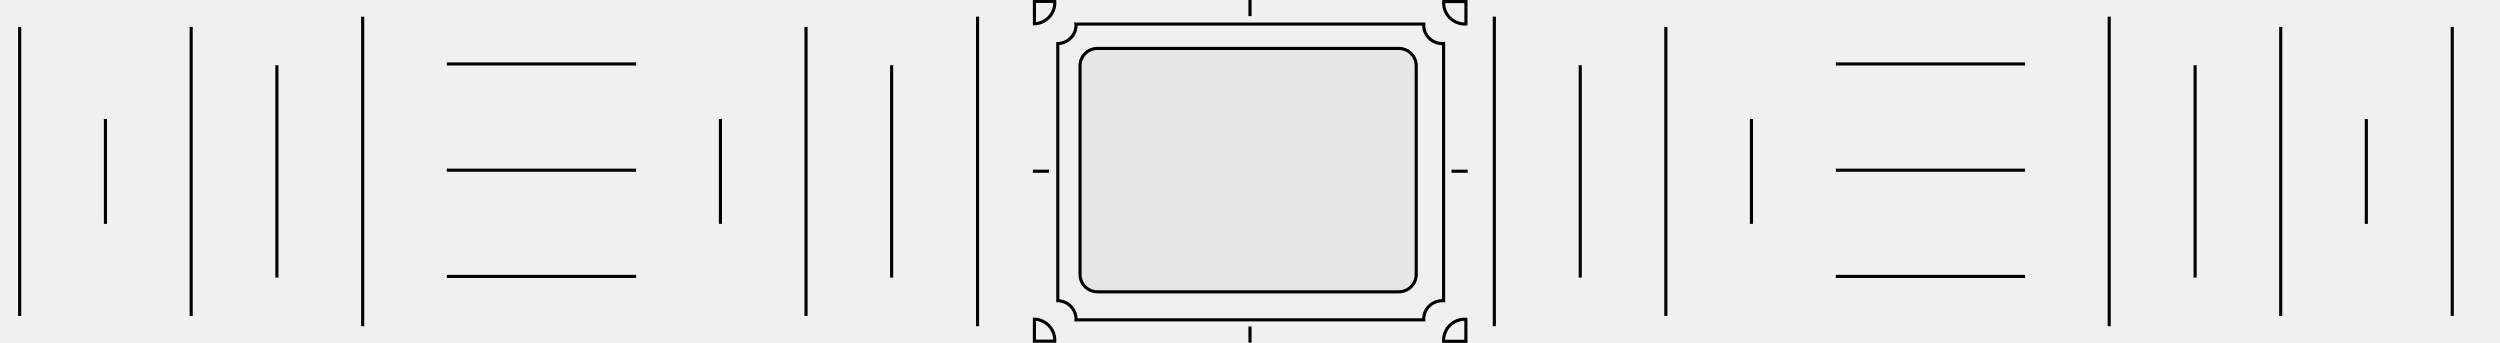
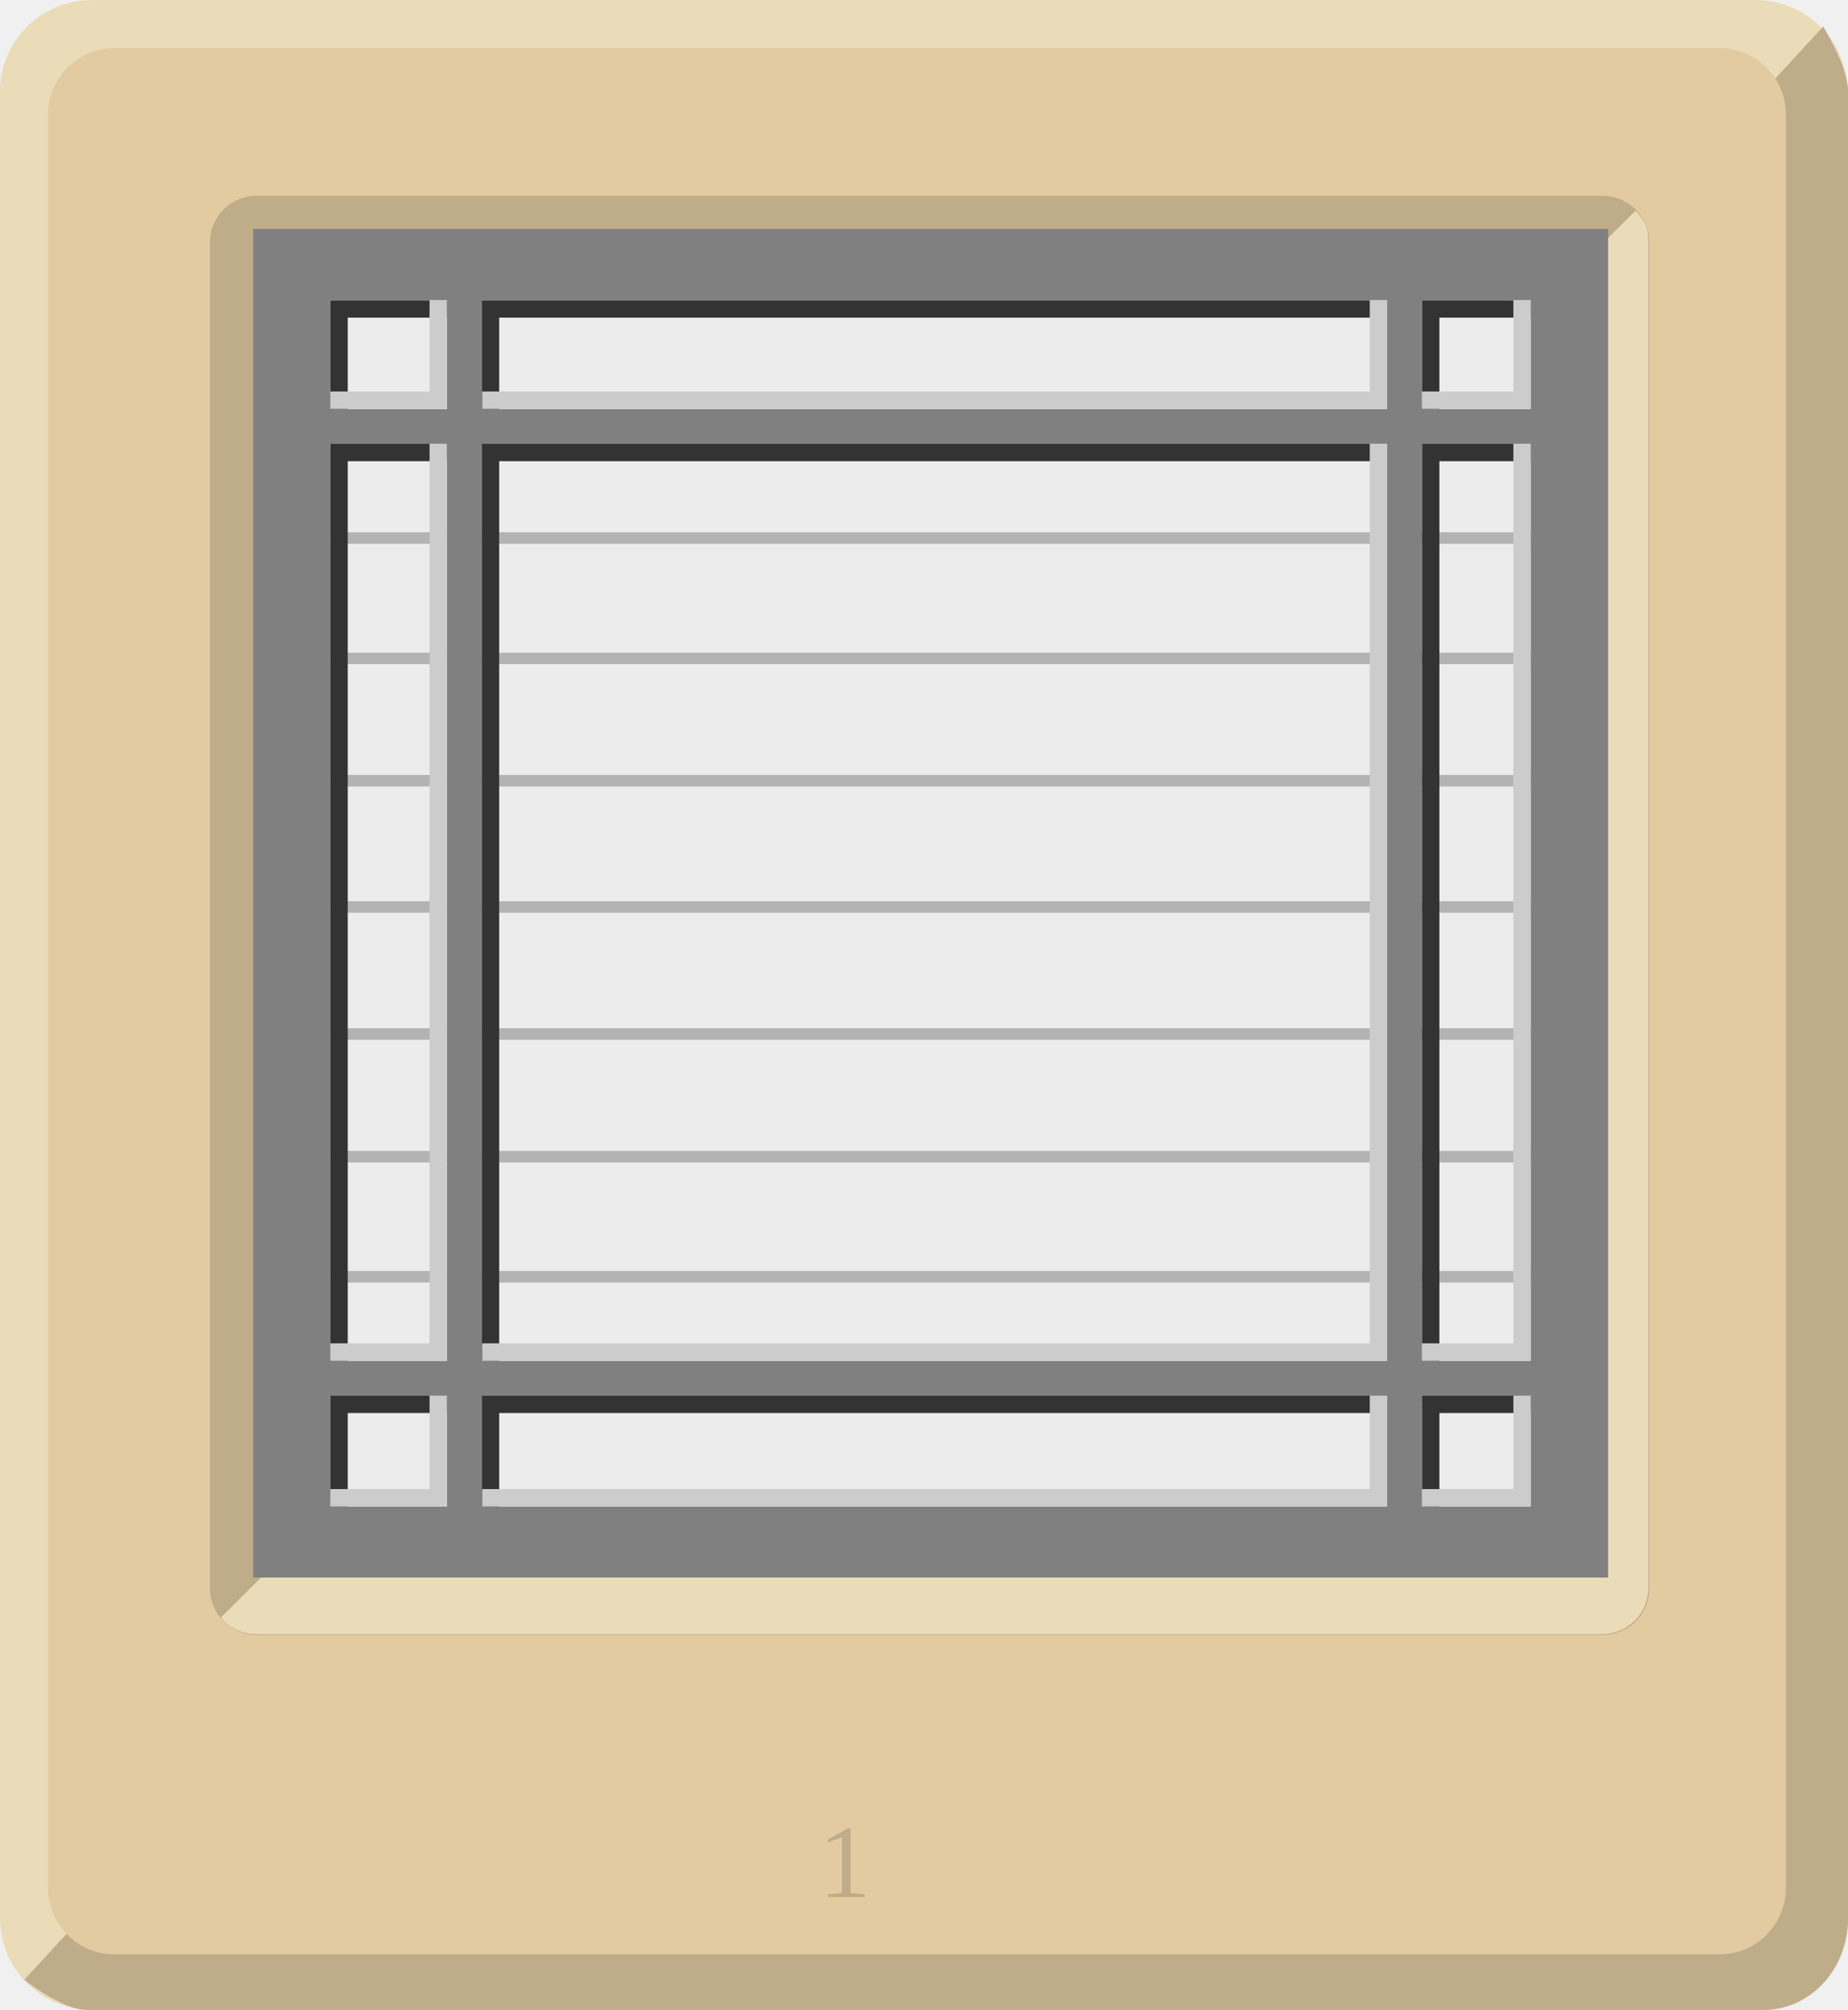
- <svg height="109.7" width="800" viewBox="0 0 800 109.723">
-   <g stroke="#000" transform="translate(206.1 -154.5)">
-     <rect ry="5.566" height="77.9" width="107.6" y="170" x="139.5" fill="#e6e6e6" color="#000" />
-     <g fill="none" color="#000">
-       <path d="M263 256.7a6.752 6.752 0 0 0-.385-.02 6.752 6.752 0 0 0-.478.018 6.752 6.752 0 0 0-.67.08 6.752 6.752 0 0 0-.658.149 6.752 6.752 0 0 0-.641.212 6.752 6.752 0 0 0-.615.276 6.752 6.752 0 0 0-.586.336 6.752 6.752 0 0 0-.549.392 6.752 6.752 0 0 0-.508.446 6.752 6.752 0 0 0-.459.494 6.752 6.752 0 0 0-.408.537 6.752 6.752 0 0 0-.353.576 6.752 6.752 0 0 0-.293.607 6.752 6.752 0 0 0-.233.633 6.752 6.752 0 0 0-.166.655 6.752 6.752 0 0 0-.101.668 6.752 6.752 0 0 0-.034.673 6.752 6.752 0 0 0 .012.3H263V256.7zM131.4 263.7a6.752 6.752 0 0 0 .016-.299 6.752 6.752 0 0 0-.018-.476 6.752 6.752 0 0 0-.08-.67 6.752 6.752 0 0 0-.148-.66 6.752 6.752 0 0 0-.213-.641 6.752 6.752 0 0 0-.276-.615 6.752 6.752 0 0 0-.336-.586 6.752 6.752 0 0 0-.392-.549 6.752 6.752 0 0 0-.446-.506 6.752 6.752 0 0 0-.494-.46 6.752 6.752 0 0 0-.537-.409 6.752 6.752 0 0 0-.576-.354 6.752 6.752 0 0 0-.607-.293 6.752 6.752 0 0 0-.633-.23 6.752 6.752 0 0 0-.654-.168 6.752 6.752 0 0 0-.668-.102 6.752 6.752 0 0 0-.446-.021v7.039h6.508zM138.2 162.2a6.033 5.879 0 0 1 .014.369 6.033 5.879 0 0 1-.03.587 6.033 5.879 0 0 1-.09.581 6.033 5.879 0 0 1-.15.57 6.033 5.879 0 0 1-.206.551 6.033 5.879 0 0 1-.262.529 6.033 5.879 0 0 1-.316.502 6.033 5.879 0 0 1-.365.467 6.033 5.879 0 0 1-.412.43 6.033 5.879 0 0 1-.452.388 6.033 5.879 0 0 1-.49.342 6.033 5.879 0 0 1-.524.293 6.033 5.879 0 0 1-.55.24 6.033 5.879 0 0 1-.572.185 6.033 5.879 0 0 1-.59.129 6.033 5.879 0 0 1-.598.07 6.033 5.879 0 0 1-.222.008v82.3a6.033 5.879 0 0 1 .398.018 6.033 5.879 0 0 1 .597.089 6.033 5.879 0 0 1 .585.146 6.033 5.879 0 0 1 .565.2 6.033 5.879 0 0 1 .543.256 6.033 5.879 0 0 1 .515.308 6.033 5.879 0 0 1 .48.355 6.033 5.879 0 0 1 .44.401 6.033 5.879 0 0 1 .399.44 6.033 5.879 0 0 1 .35.479 6.033 5.879 0 0 1 .3.51 6.033 5.879 0 0 1 .247.536 6.033 5.879 0 0 1 .19.557 6.033 5.879 0 0 1 .133.575 6.033 5.879 0 0 1 .071.584 6.033 5.879 0 0 1 .016.415 6.033 5.879 0 0 1-.014.26h111.3a6.033 5.879 0 0 1-.01-.26 6.033 5.879 0 0 1 .03-.587 6.033 5.879 0 0 1 .09-.582 6.033 5.879 0 0 1 .148-.57 6.033 5.879 0 0 1 .208-.55 6.033 5.879 0 0 1 .262-.53 6.033 5.879 0 0 1 .316-.501 6.033 5.879 0 0 1 .365-.468 6.033 5.879 0 0 1 .41-.43 6.033 5.879 0 0 1 .453-.388 6.033 5.879 0 0 1 .49-.341 6.033 5.879 0 0 1 .524-.293 6.033 5.879 0 0 1 .55-.24 6.033 5.879 0 0 1 .573-.185 6.033 5.879 0 0 1 .588-.13 6.033 5.879 0 0 1 .598-.07 6.033 5.879 0 0 1 .428-.014 6.033 5.879 0 0 1 .344.017v-82.31a6.033 5.879 0 0 1-.344.012 6.033 5.879 0 0 1-.602-.03 6.033 5.879 0 0 1-.597-.088 6.033 5.879 0 0 1-.585-.144 6.033 5.879 0 0 1-.565-.203 6.033 5.879 0 0 1-.543-.255 6.033 5.879 0 0 1-.515-.308 6.033 5.879 0 0 1-.48-.355 6.033 5.879 0 0 1-.441-.4 6.033 5.879 0 0 1-.398-.442 6.033 5.879 0 0 1-.35-.478 6.033 5.879 0 0 1-.3-.51 6.033 5.879 0 0 1-.247-.536 6.033 5.879 0 0 1-.19-.557 6.033 5.879 0 0 1-.133-.574 6.033 5.879 0 0 1-.071-.583 6.033 5.879 0 0 1-.016-.416 6.033 5.879 0 0 1 .02-.37h-111.3zM255.9 155a6.752 6.752 0 0 0-.021.424 6.752 6.752 0 0 0 .017.478 6.752 6.752 0 0 0 .08.67 6.752 6.752 0 0 0 .149.658 6.752 6.752 0 0 0 .212.641 6.752 6.752 0 0 0 .276.615 6.752 6.752 0 0 0 .336.586 6.752 6.752 0 0 0 .392.549 6.752 6.752 0 0 0 .446.508 6.752 6.752 0 0 0 .494.459 6.752 6.752 0 0 0 .537.408 6.752 6.752 0 0 0 .576.353 6.752 6.752 0 0 0 .607.293 6.752 6.752 0 0 0 .633.233 6.752 6.752 0 0 0 .655.166 6.752 6.752 0 0 0 .668.101 6.752 6.752 0 0 0 .673.034 6.752 6.752 0 0 0 .385-.014V155H255.9zM124.9 162.1a6.752 6.752 0 0 0 .248-.01 6.752 6.752 0 0 0 .67-.08 6.752 6.752 0 0 0 .66-.148 6.752 6.752 0 0 0 .64-.213 6.752 6.752 0 0 0 .616-.276 6.752 6.752 0 0 0 .586-.336 6.752 6.752 0 0 0 .549-.392 6.752 6.752 0 0 0 .506-.446 6.752 6.752 0 0 0 .46-.494 6.752 6.752 0 0 0 .409-.537 6.752 6.752 0 0 0 .353-.576 6.752 6.752 0 0 0 .293-.607 6.752 6.752 0 0 0 .23-.633 6.752 6.752 0 0 0 .169-.655 6.752 6.752 0 0 0 .101-.668 6.752 6.752 0 0 0 .033-.673 6.752 6.752 0 0 0-.015-.424H124.9v7.168z" />
+ <svg height="231" width="212.3" viewBox="0 0 212.317 231.006">
+   <rect id="surroundHightlight" ry="10.55" height="231" width="212.3" x="-.003" fill="#ebdcb9" color="#000" />
+   <path id="surroundLowlight" d="M209.5 3.048s2.864 4.563 2.864 7.504v209.9c0 5.846-4.321 10.55-9.688 10.55H9.976c-2.857 0-7.187-3.462-7.187-3.462z" fill="#bfac89" color="#000" />
+   <rect id="surround" ry="7.638" height="219.1" width="199.7" y="5.517" x="5.515" fill="#e2cba1" color="#000" />
+   <rect id="surroundInnerLowlight" ry="5.352" height="165.4" width="165.4" y="22.5" x="24.12" fill="#bfac89" color="#000" />
+   <path id="surroundInnderHighlight" d="M25.38 185.9c.741 1.008 2.221 1.913 4.087 1.913h154.6a5.341 5.341 0 0 0 5.352-5.354v-154.6c0-1.865-.474-2.554-1.479-3.656z" fill="#ebdcb9" color="#000" />
+   <text id="artworkNumber" transform="scale(1.002 .9984)" fontSize="48.88" y="218.372" x="93.878" fontFamily="sans-serif" fill="#bfac89" wordSpacing="0" letterSpacing="0">
+     <tspan fontWeight="900" fontSize="36.66" y="218.372" x="93.878" fontFamily="'Source Code Pro'">1</tspan>
+   </text>
+   <path id="windowInside" fill="#fff" color="#000" d="M31.53 27.47h150.3v151H31.53z" />
+   <g id="blinds" color="#000">
+     <path fill="#ececec" d="M33.51 33.15h145.2v14.93H33.51z" />
+     <path fill="#ececec" d="M33.51 47.46h145.2v14.93H33.51z" />
+     <path transform="scale(1 -1)" fill="#b3b3b3" d="M33.51-48.67h145.2v1.324H33.51z" />
+     <path fill="#ececec" d="M33.51 61.29h145.2v14.93H33.51z" />
+     <path transform="scale(1 -1)" fill="#b3b3b3" d="M33.51-62.5h145.2v1.324H33.51z" />
+     <path fill="#ececec" d="M33.51 75.12h145.2v14.93H33.51z" />
+     <path transform="scale(1 -1)" fill="#b3b3b3" d="M33.51-76.33h145.2v1.324H33.51z" />
+     <path fill="#ececec" d="M33.51 89.18h145.2v14.93H33.51z" />
+     <path transform="scale(1 -1)" fill="#b3b3b3" d="M33.51-90.39h145.2v1.324H33.51z" />
+     <path fill="#ececec" d="M33.51 103.7h145.2v14.93H33.51z" />
+     <path transform="scale(1 -1)" fill="#b3b3b3" d="M33.51-104.9h145.2v1.324H33.51z" />
+     <path fill="#ececec" d="M33.51 146.2h145.2v14.93H33.51zM33.51 118.3h145.2v14.93H33.51z" />
+     <path transform="scale(1 -1)" fill="#b3b3b3" d="M33.51-119.5h145.2v1.324H33.51z" />
+     <path fill="#ececec" d="M33.51 160h145.2v14.93H33.51zM33.51 132.3h145.2v14.93H33.51z" />
+     <path transform="scale(1 -1)" fill="#b3b3b3" d="M33.51-161.2h145.2v1.324H33.51zM33.51-133.6h145.2v1.324H33.51zM33.51-175.5h145.2v1.324H33.51zM33.51-147.4h145.2v1.324H33.51z" />
+   </g>
+   <g id="frameGroup" color="#000">
+     <g id="frameLowlights" fill="#333">
+       <path d="M37.96 34.5v12.51h2V36.5h11.4v-2h-13.4zM55.36 34.5v12.51h2V36.5h102v-2h-104zM163.4 34.5v12.51h2V36.5h10.51v-2H163.4zM37.96 51v105.4h2V53h11.4v-2h-13.4zM55.36 51v105.4h2V53h102v-2h-104zM163.4 51v105.4h2V53h10.51v-2H163.4zM37.96 160.4v12.74h2V162.4h11.4v-2h-13.4zM55.36 160.4v12.74h2V162.4h102v-2h-104zM163.4 160.4v12.74h2V162.4h10.51v-2H163.4z" />
    </g>
-     <g fill="none">
-       <path d="M124.4 209.3h5.164M258.4 209.3h5.164M193.9 154.5v5.164M193.9 259v5.164" />
+     <path id="frame" d="M29.09 26.31v155h155.7v-155H29.09zm8.881 8.19h13.4v12.51h-13.4V34.5zm17.4 0h104v12.51h-104V34.5zm108 0h12.51v12.51h-12.51V34.5zm-125.4 16.51h13.4v105.4h-13.4V51.01zm17.4 0h104v105.4h-104V51.01zm108 0h12.51v105.4h-12.51V51.01zm-125.4 109.4h13.4v12.74h-13.4v-12.74zm17.4 0h104v12.74h-104v-12.74zm108 0h12.51v12.74h-12.51v-12.74z" fill="gray" />
+     <g id="frameHighlights" fill="#ccc">
+       <path d="M49.36 34.48v10.51h-11.4v2h13.4V34.48h-2zM157.4 34.48v10.51h-102v2h104V34.48h-2zM173.9 34.48v10.51h-10.51v2h12.51V34.48h-2zM49.36 50.99v103.4h-11.4v2h13.4V50.99h-2zM157.4 50.99v103.4h-102v2h104V50.99h-2zM173.9 50.99v103.4h-10.51v2h12.51V50.99h-2zM49.36 160.4v10.74h-11.4v2h13.4V160.4h-2zM157.4 160.4v10.74h-102v2h104V160.4h-2zM173.9 160.4v10.74h-10.51v2h12.51V160.4h-2z" />
    </g>
  </g>
-   <path d="M312.8 5.324v99.08M285.3 20.88v67.96M257.9 8.599v92.52M230.5 38.08v33.57" stroke="#000" fill="none" />
-   <g stroke="#000" fill="none">
-     <path d="M203.52 20.47h-60.59M203.52 88.47h-60.59M203.52 54.47h-60.59" />
-   </g>
-   <path d="M116 5.324v99.08M88.54 20.88v67.96M61.1 8.599v92.52M33.66 38.08v33.57M6.215 8.599v92.52M478.2 5.324v99.08M505.7 20.88v67.96M533.1 8.599v92.52M560.5 38.08v33.57" stroke="#000" fill="none" />
-   <g stroke="#000" fill="none">
-     <path d="M587.5 20.47h60.59M587.5 88.47h60.59M587.5 54.47h60.59" />
-   </g>
-   <path d="M675 5.324v99.08M702.5 20.88v67.96M729.9 8.599v92.52M757.3 38.08v33.57M784.8 8.599v92.52" stroke="#000" fill="none" />
</svg>
